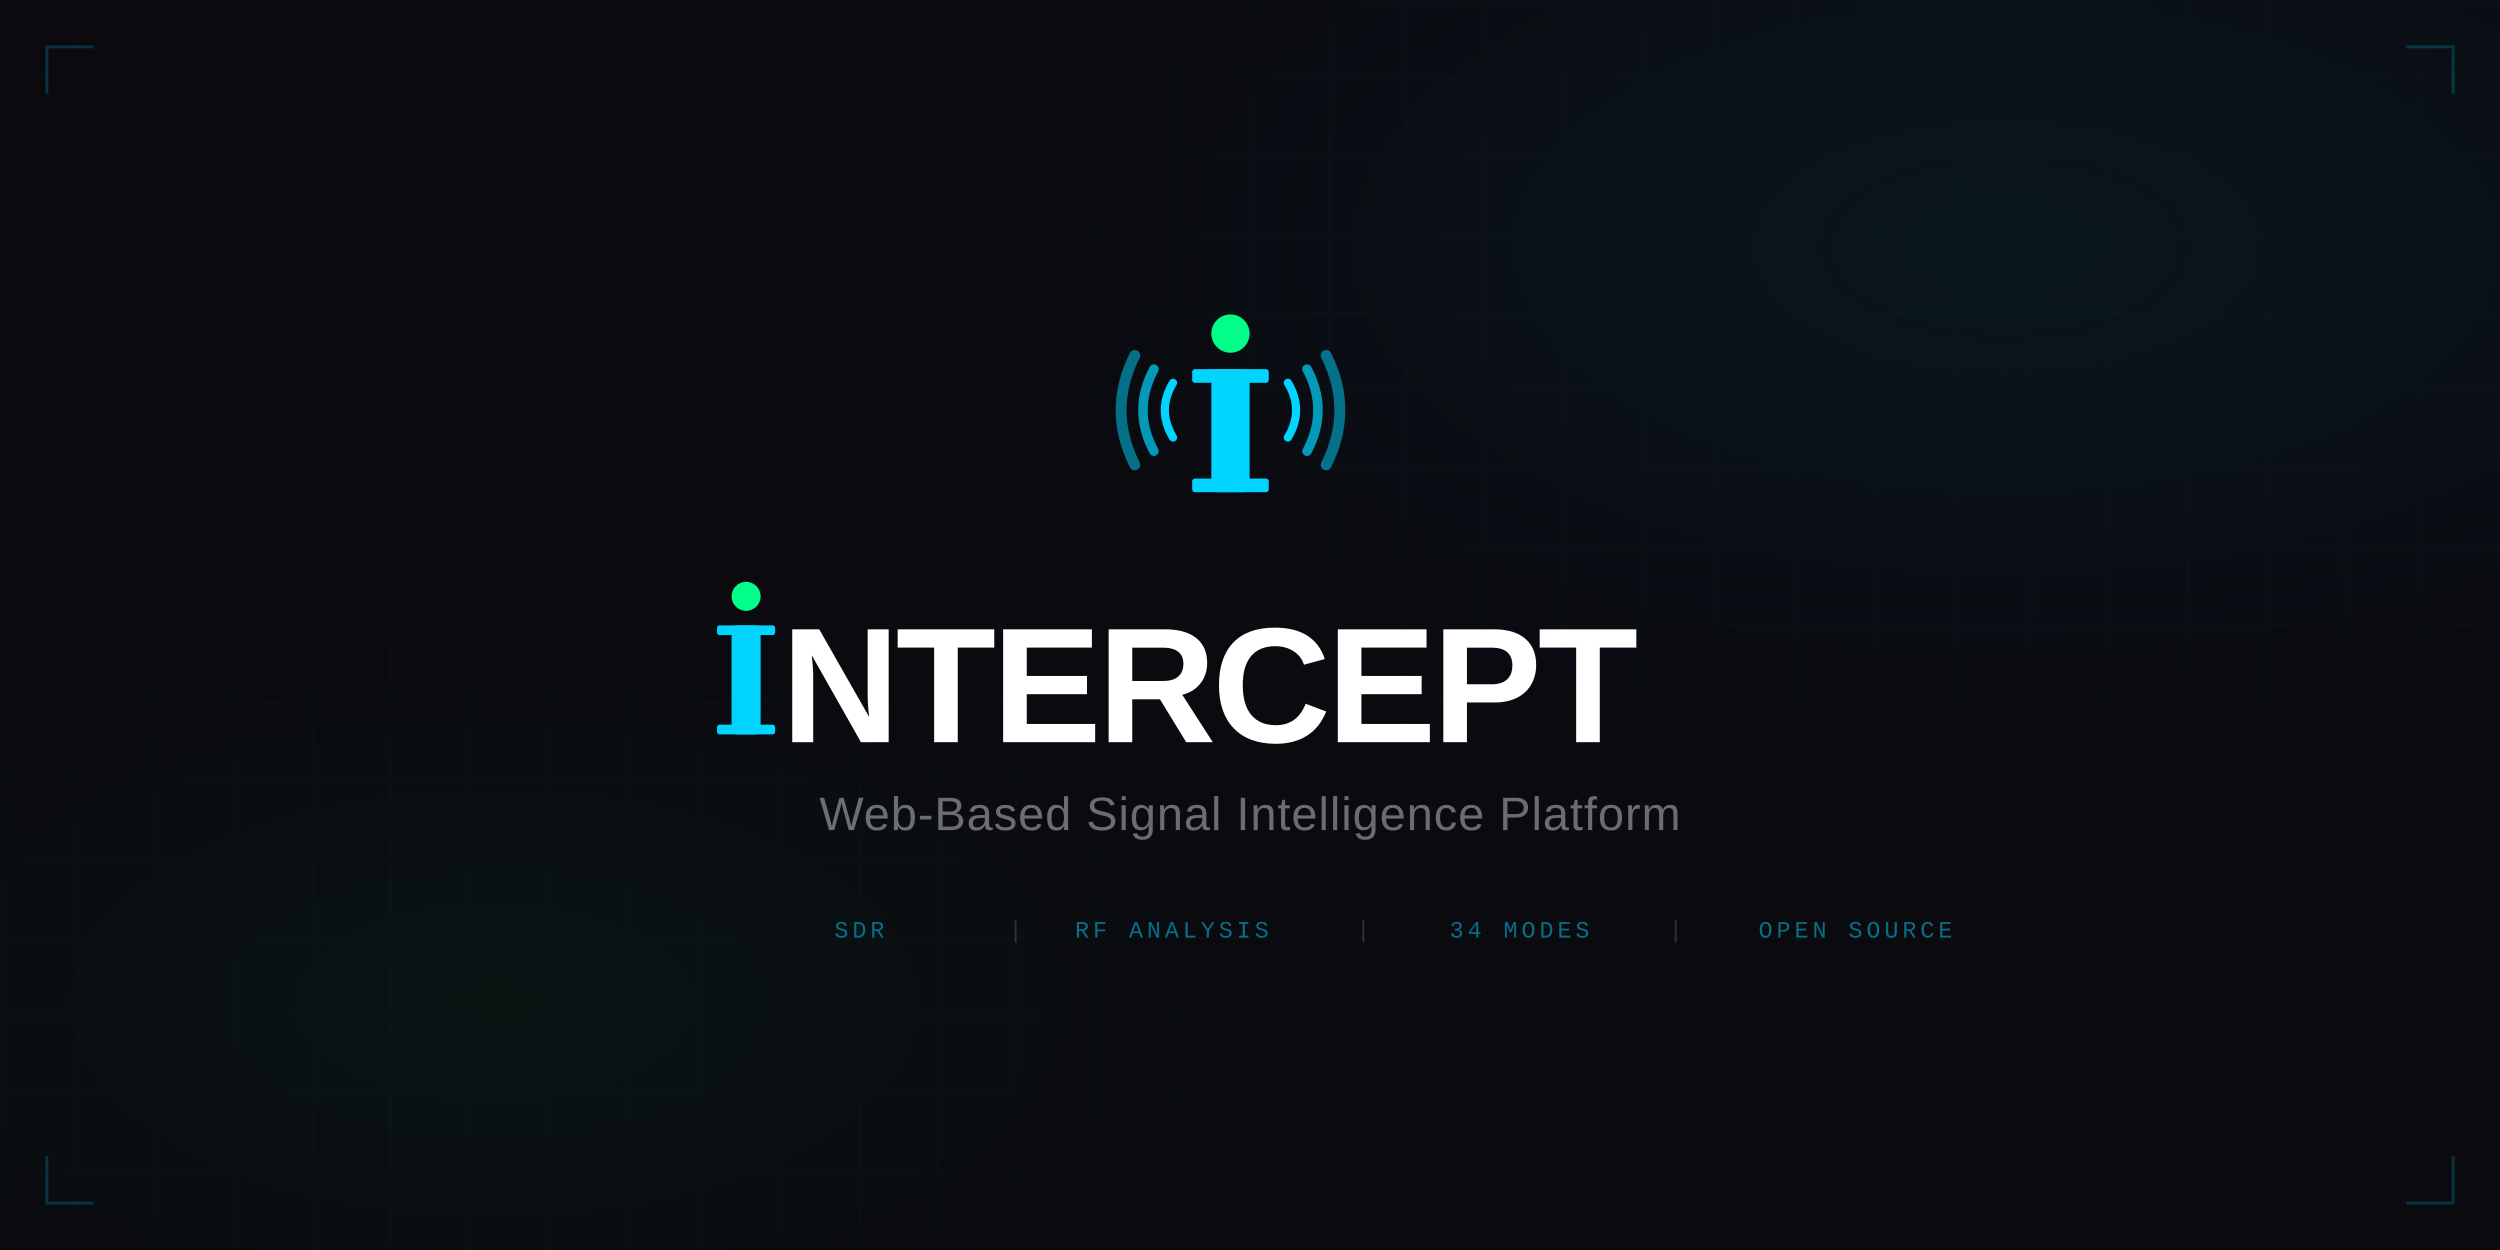
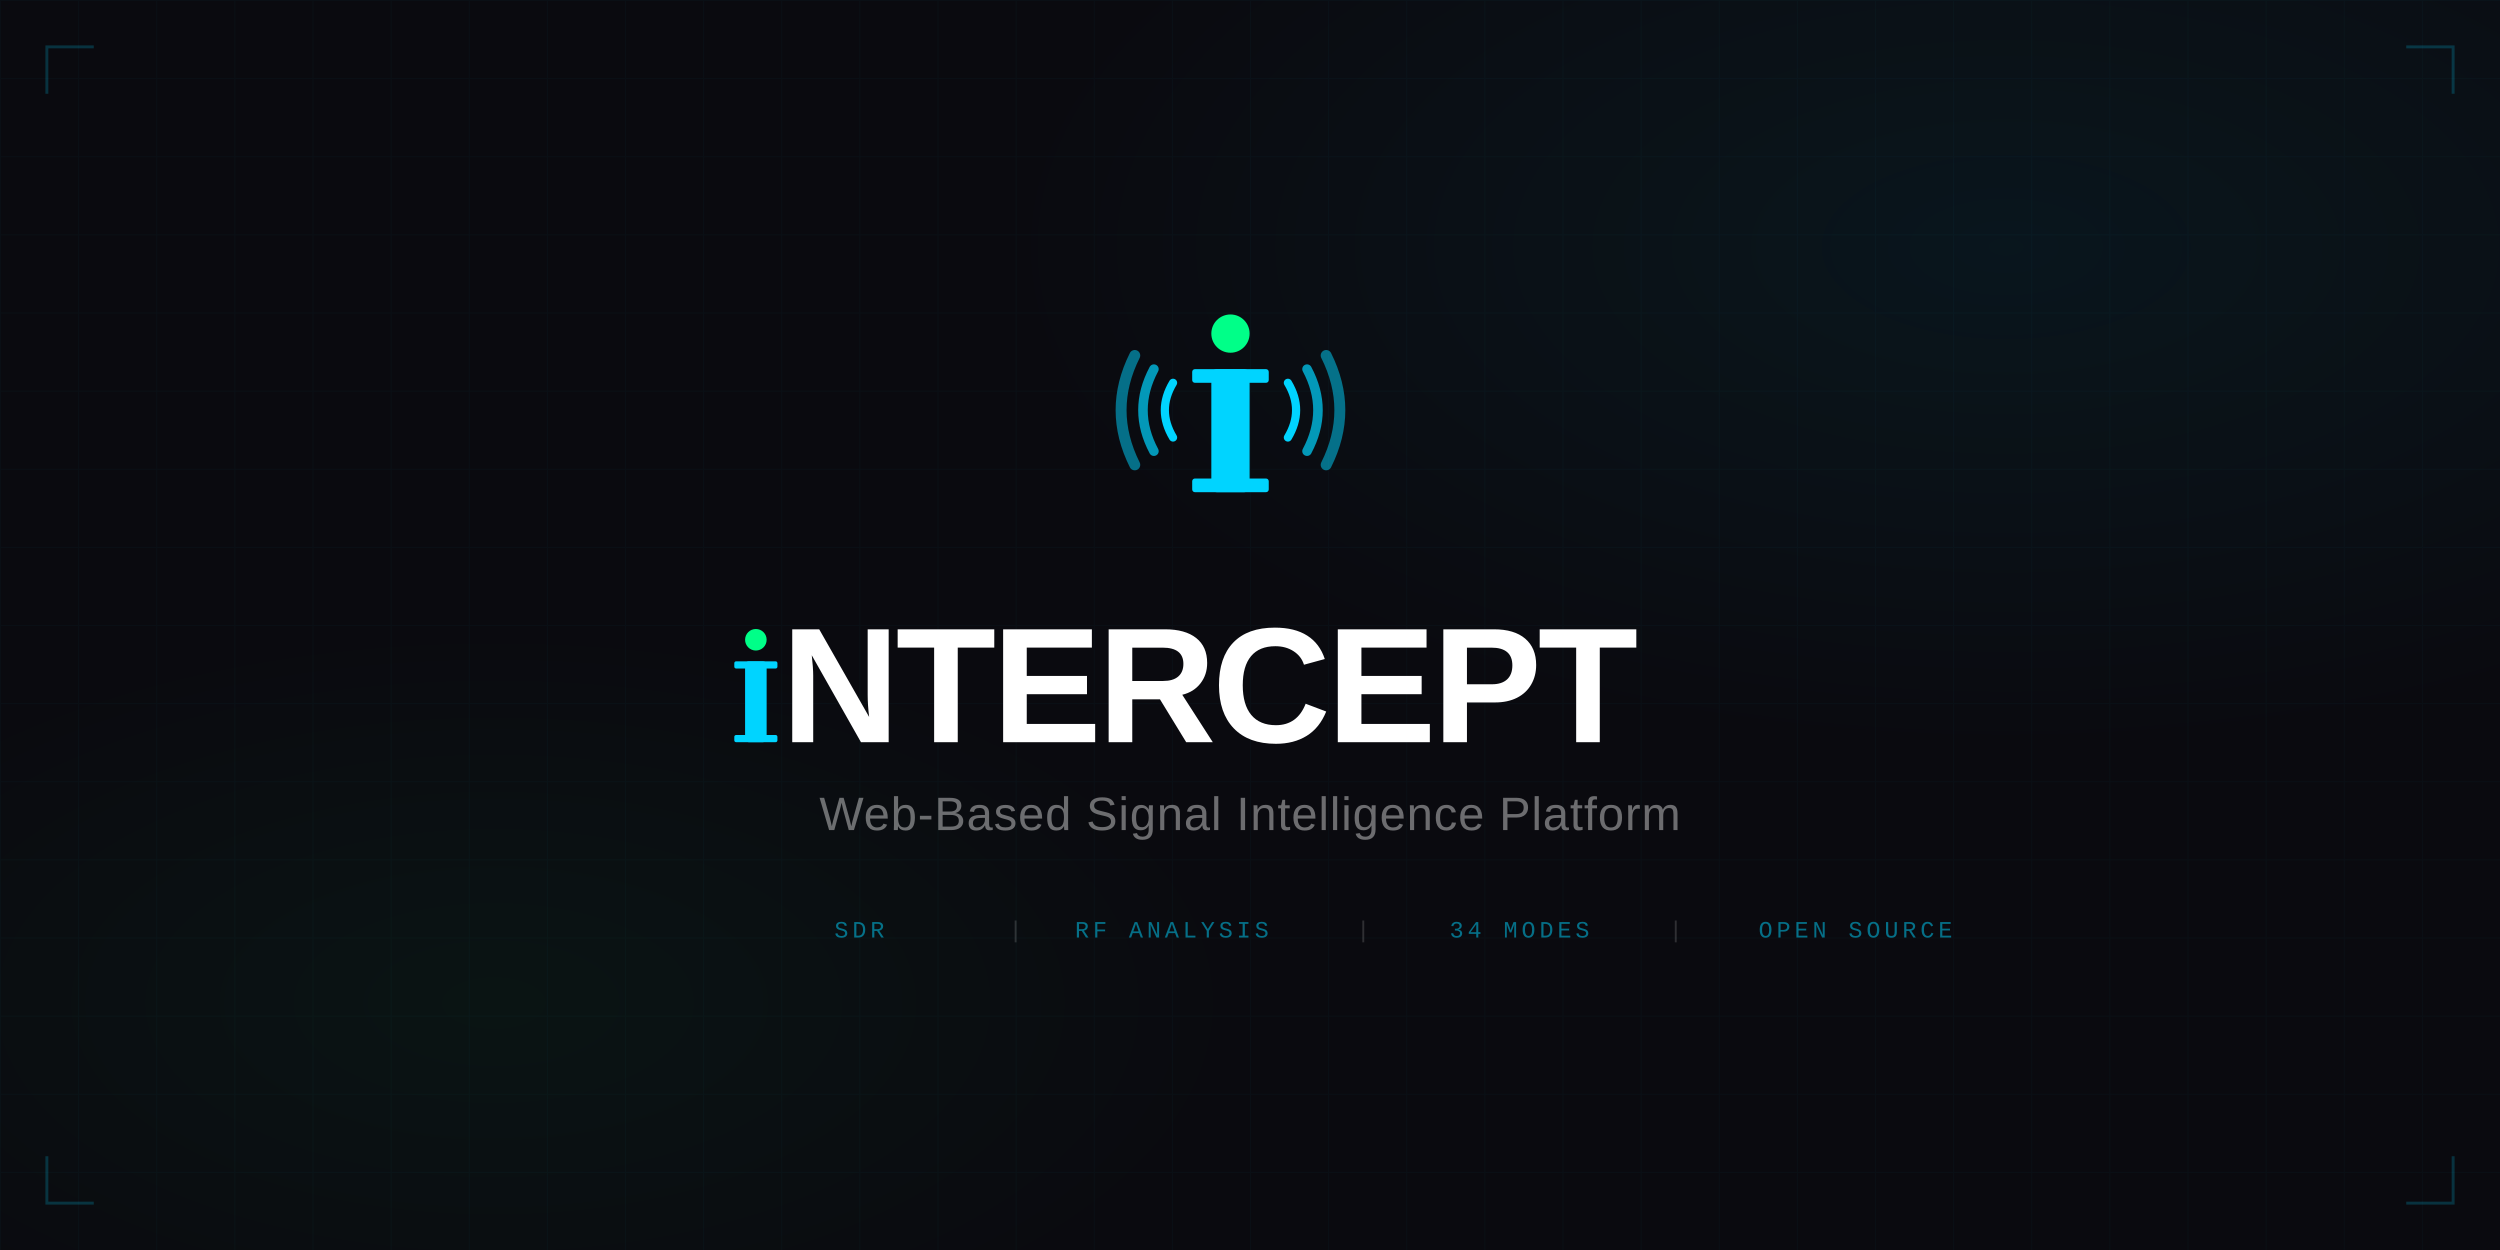
<svg xmlns="http://www.w3.org/2000/svg" viewBox="0 0 1280 640" width="1280" height="640">
  <defs>
    <pattern id="grid" width="40" height="40" patternUnits="userSpaceOnUse">
      <path d="M 40 0 L 0 0 0 40" fill="none" stroke="rgba(0,212,255,0.025)" stroke-width="1" />
    </pattern>
    <radialGradient id="glow1" cx="80%" cy="20%" r="40%">
      <stop offset="0%" stop-color="#00d4ff" stop-opacity="0.06" />
      <stop offset="100%" stop-color="#00d4ff" stop-opacity="0" />
    </radialGradient>
    <radialGradient id="glow2" cx="20%" cy="80%" r="30%">
      <stop offset="0%" stop-color="#00ff88" stop-opacity="0.04" />
      <stop offset="100%" stop-color="#00ff88" stop-opacity="0" />
    </radialGradient>
  </defs>
  <rect width="1280" height="640" fill="#0a0a0f" />
  <rect width="1280" height="640" fill="url(#grid)" />
  <rect width="1280" height="640" fill="url(#glow1)" />
  <rect width="1280" height="640" fill="url(#glow2)" />
  <g stroke="rgba(0,212,255,0.2)" stroke-width="1.5" fill="none">
    <polyline points="24,48 24,24 48,24" />
    <polyline points="1232,24 1256,24 1256,48" />
    <polyline points="24,592 24,616 48,616" />
    <polyline points="1232,616 1256,616 1256,592" />
  </g>
  <g transform="translate(560, 140) scale(1.4)">
    <path d="M15 30 Q5 50, 15 70" stroke="#00d4ff" stroke-width="4" fill="none" stroke-linecap="round" opacity="0.5" />
    <path d="M22 35 Q14 50, 22 65" stroke="#00d4ff" stroke-width="3.5" fill="none" stroke-linecap="round" opacity="0.7" />
    <path d="M29 40 Q23 50, 29 60" stroke="#00d4ff" stroke-width="3" fill="none" stroke-linecap="round" />
    <path d="M85 30 Q95 50, 85 70" stroke="#00d4ff" stroke-width="4" fill="none" stroke-linecap="round" opacity="0.5" />
    <path d="M78 35 Q86 50, 78 65" stroke="#00d4ff" stroke-width="3.5" fill="none" stroke-linecap="round" opacity="0.7" />
    <path d="M71 40 Q77 50, 71 60" stroke="#00d4ff" stroke-width="3" fill="none" stroke-linecap="round" />
    <circle cx="50" cy="22" r="7" fill="#00ff88" />
    <rect x="43" y="35" width="14" height="45" rx="2" fill="#00d4ff" />
    <rect x="36" y="35" width="28" height="5" rx="1" fill="#00d4ff" />
    <rect x="36" y="75" width="28" height="5" rx="1" fill="#00d4ff" />
  </g>
-   <g transform="translate(320, 283) scale(1.24)">
+   <g transform="translate(341, 311) scale(0.92)">
    <circle cx="50" cy="18" r="6" fill="#00ff88" />
    <rect x="44" y="30" width="12" height="45" rx="2" fill="#00d4ff" />
    <rect x="38" y="30" width="24" height="4" rx="1" fill="#00d4ff" />
    <rect x="38" y="71" width="24" height="4" rx="1" fill="#00d4ff" />
  </g>
  <text x="400" y="380" font-family="'Segoe UI','Helvetica Neue',Arial,sans-serif" font-size="84" font-weight="800" letter-spacing="-2" fill="white">NTERCEPT</text>
  <text x="640" y="425" text-anchor="middle" font-family="'Segoe UI','Helvetica Neue',Arial,sans-serif" font-size="24" font-weight="300" fill="rgba(255,255,255,0.4)" letter-spacing="0.5">
    Web-Based Signal Intelligence Platform
  </text>
  <g font-family="'Courier New',monospace" font-size="12" fill="rgba(0,212,255,0.5)" letter-spacing="2">
    <text x="440" y="480" text-anchor="middle">SDR</text>
    <text x="520" y="480" text-anchor="middle" fill="rgba(255,255,255,0.15)">|</text>
    <text x="600" y="480" text-anchor="middle">RF ANALYSIS</text>
    <text x="698" y="480" text-anchor="middle" fill="rgba(255,255,255,0.15)">|</text>
    <text x="778" y="480" text-anchor="middle">34 MODES</text>
    <text x="858" y="480" text-anchor="middle" fill="rgba(255,255,255,0.15)">|</text>
    <text x="950" y="480" text-anchor="middle">OPEN SOURCE</text>
  </g>
</svg>
